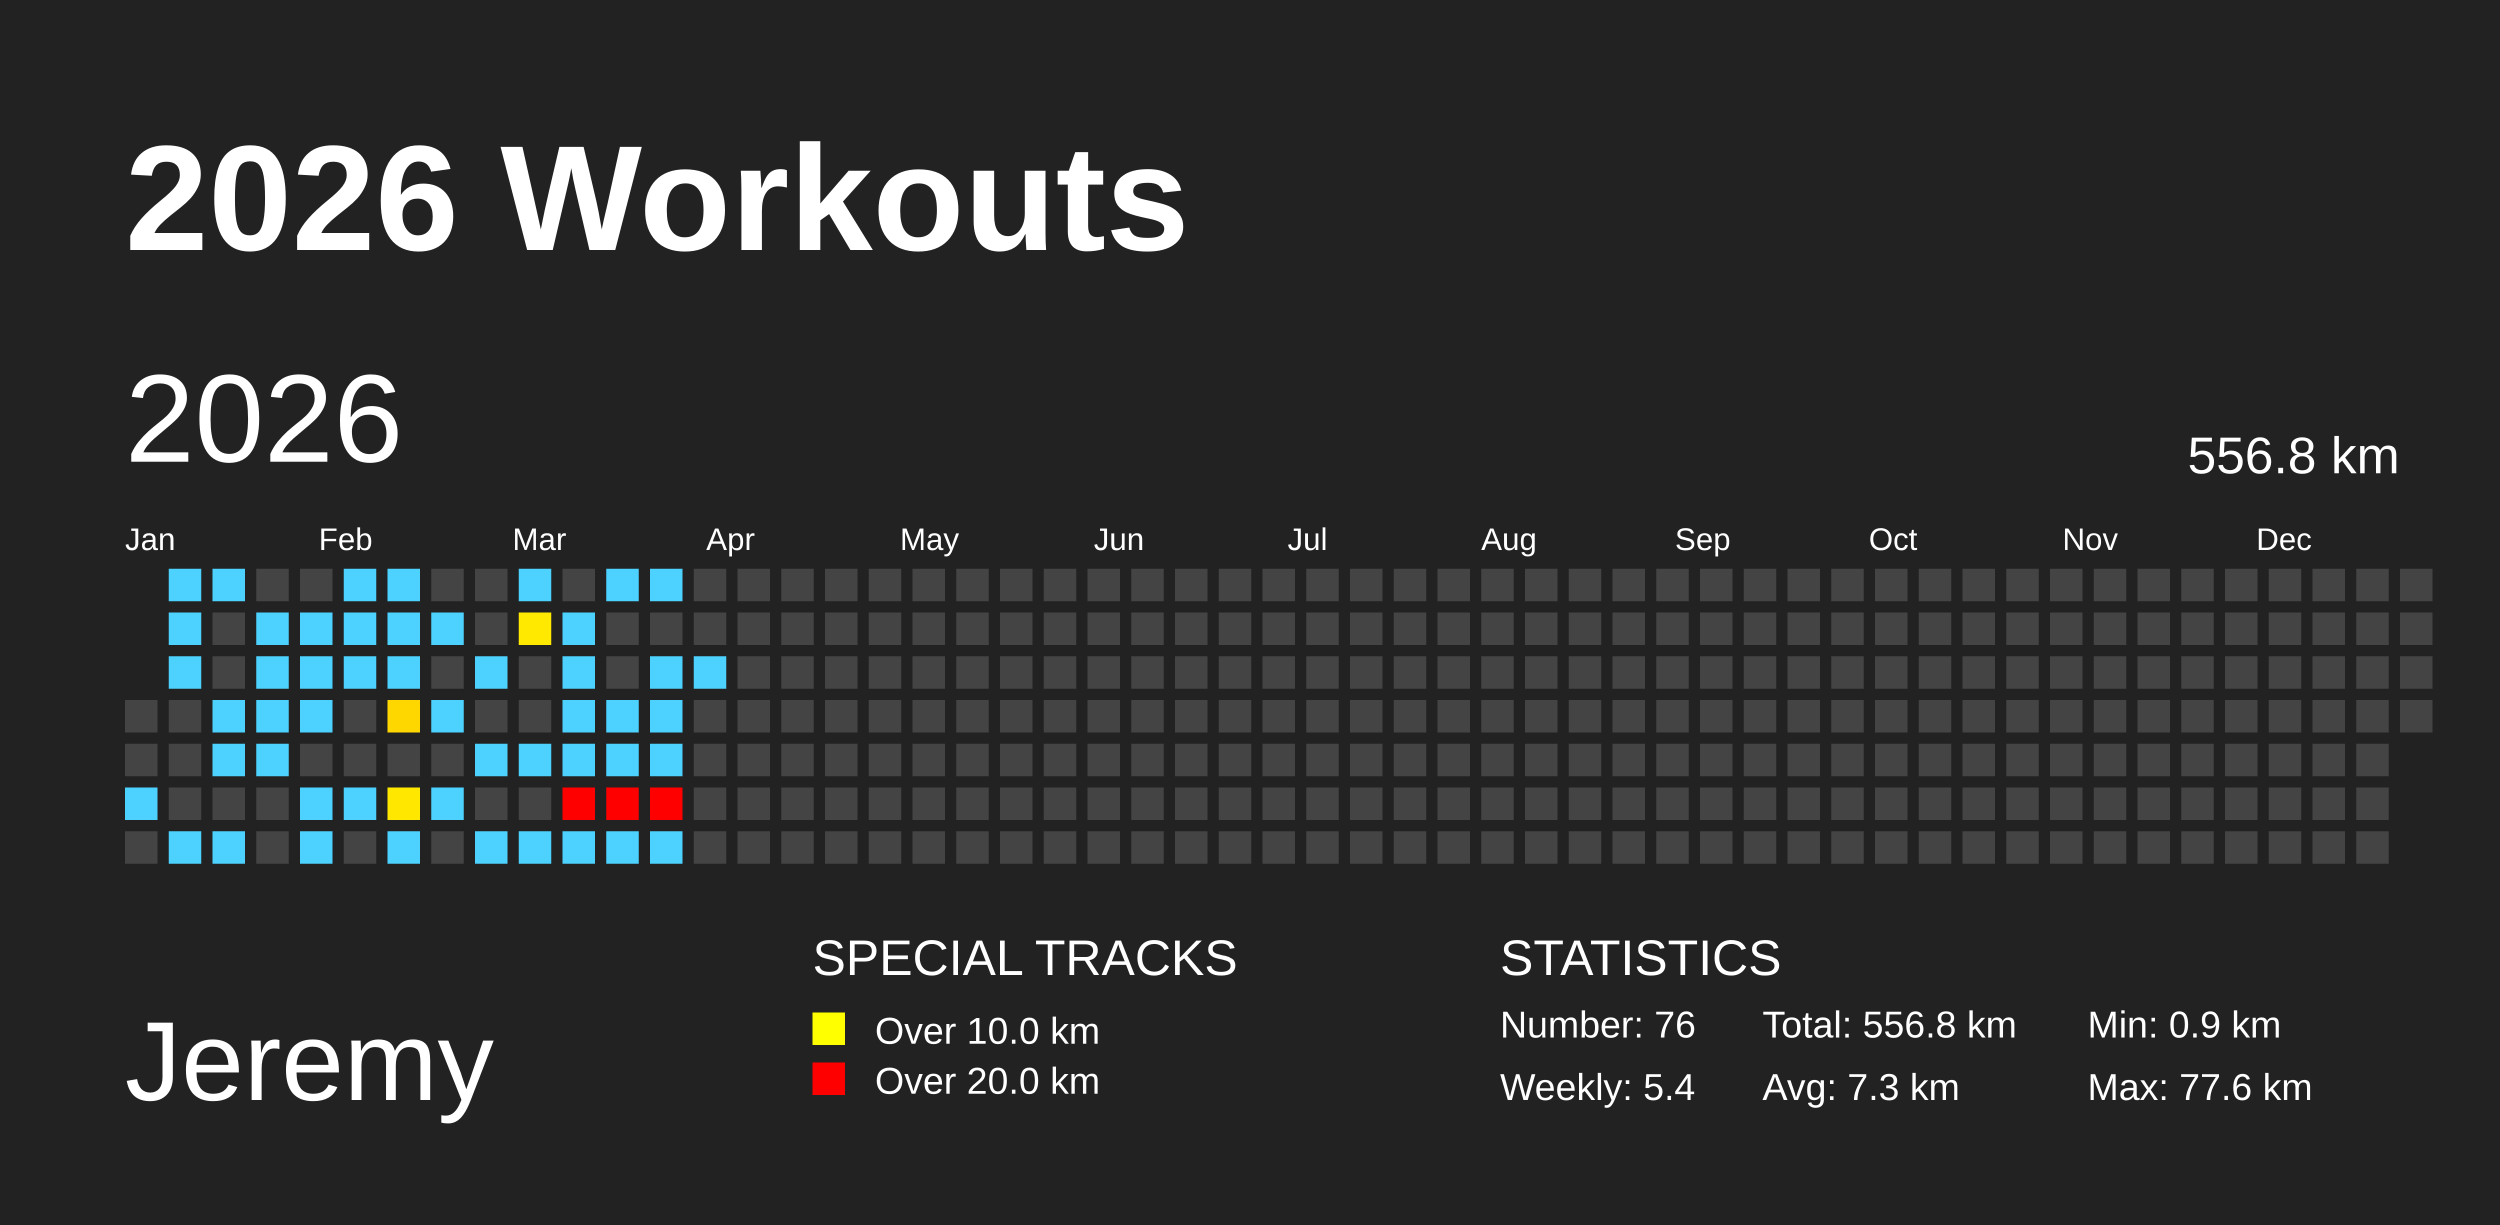
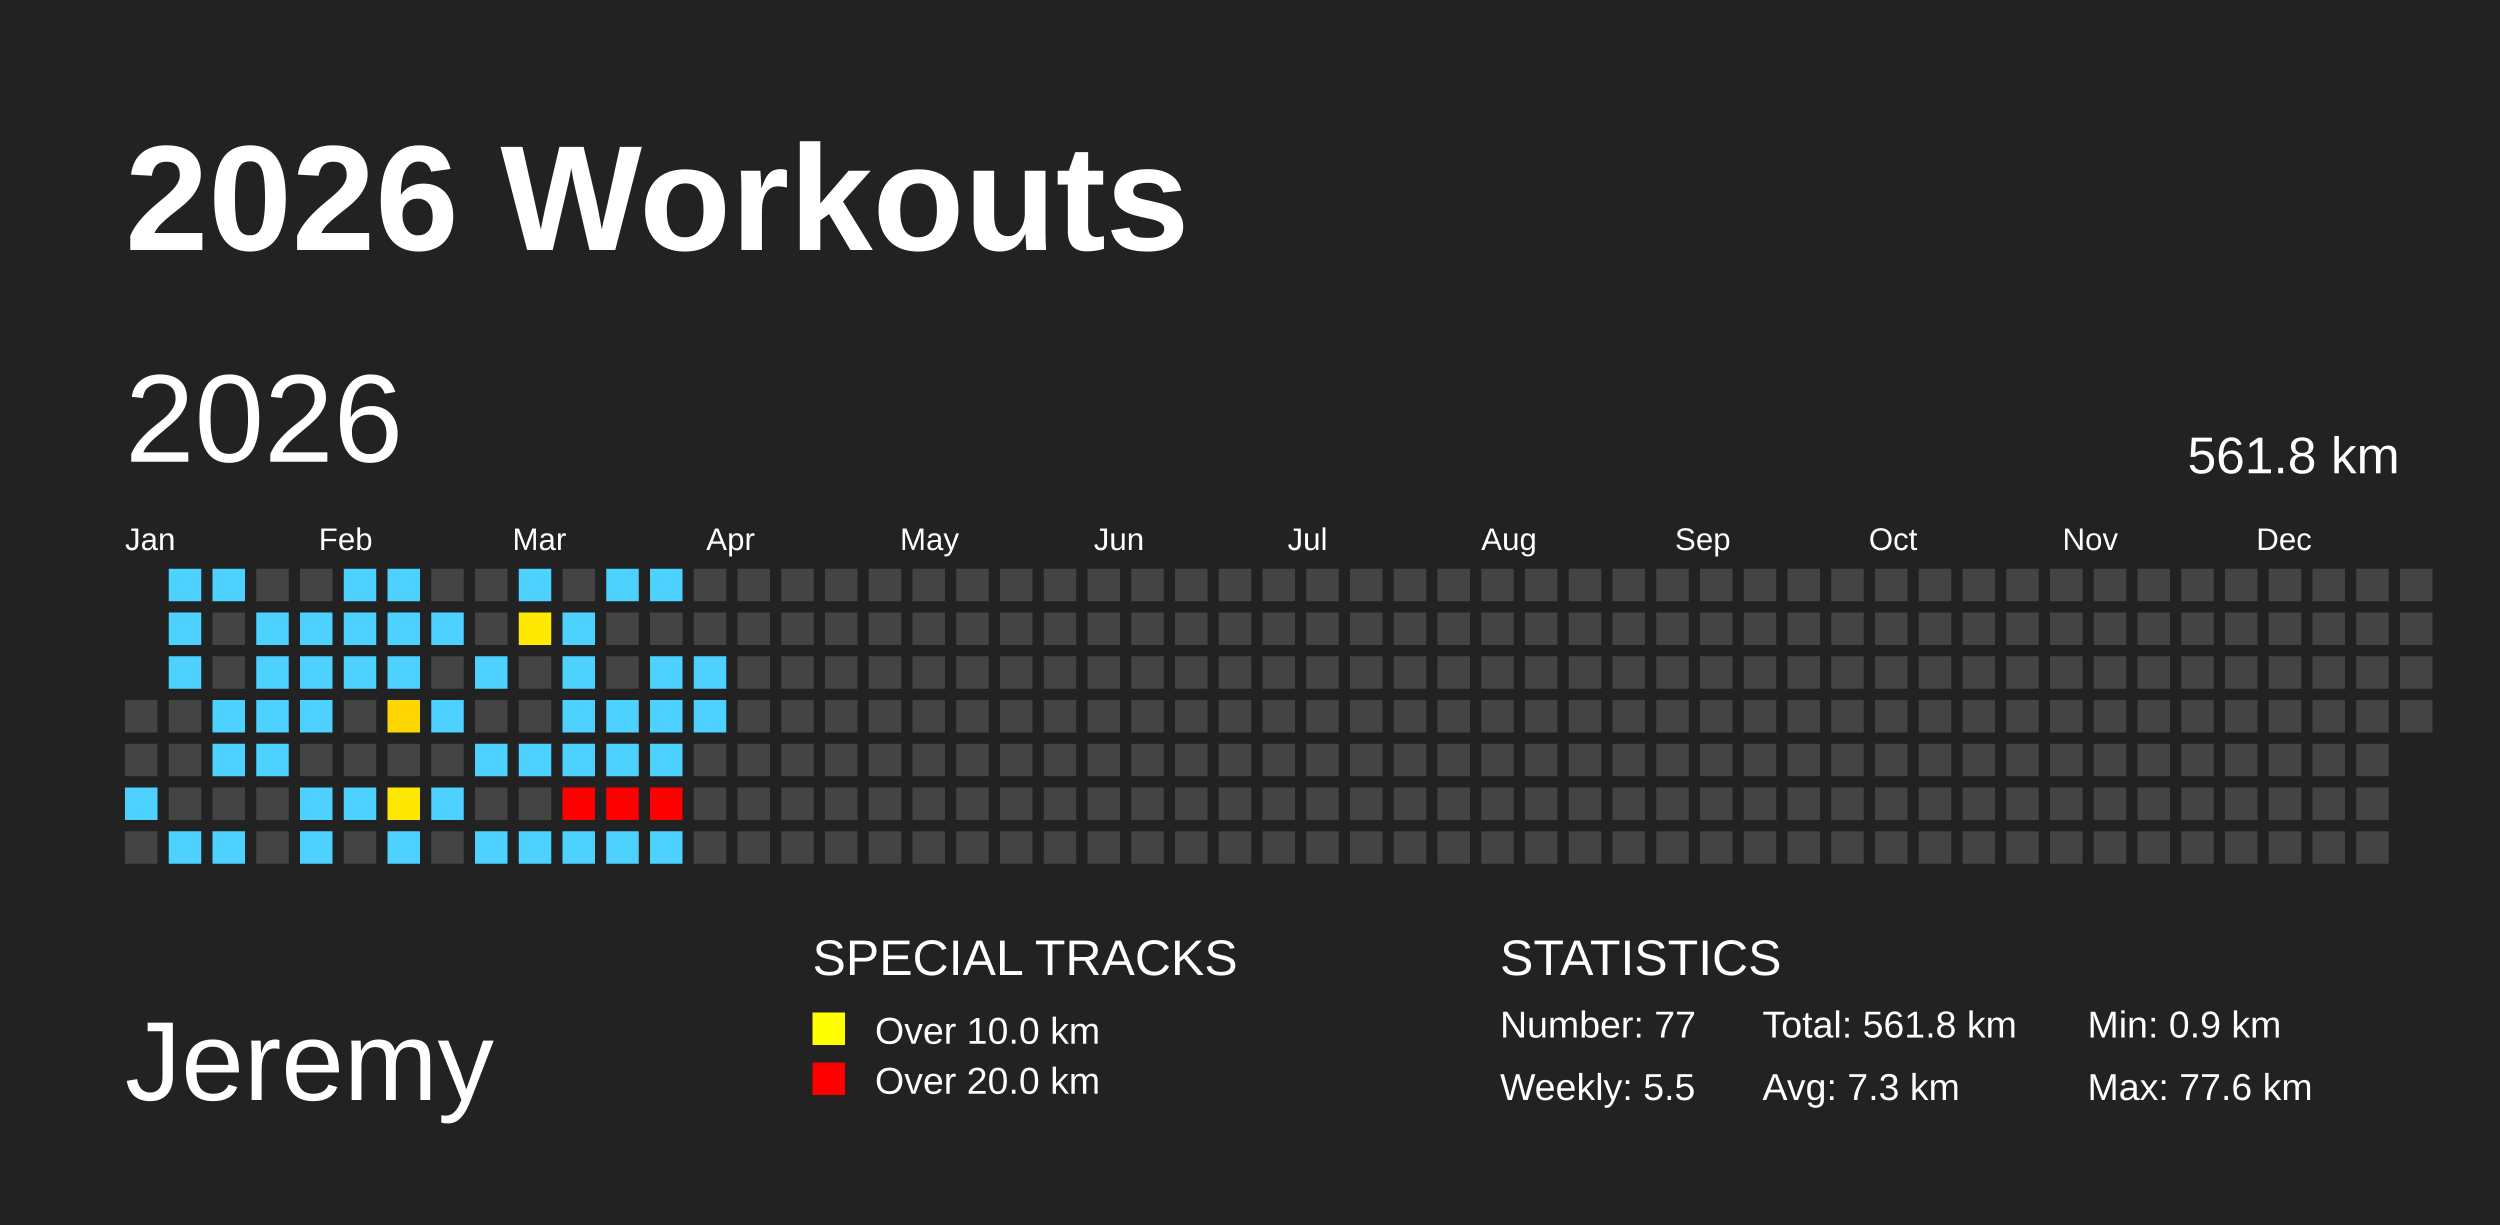
<svg xmlns="http://www.w3.org/2000/svg" baseProfile="full" height="98mm" version="1.1" viewBox="0,0,200,98" width="200mm">
  <defs />
  <rect fill="#222222" height="98" width="200" x="0" y="0" />
  <text fill="#FFFFFF" style="font-size:12px; font-family:Arial; font-weight:bold;" x="10" y="20">2026 Workouts</text>
  <text fill="#FFFFFF" style="font-size:9px; font-family:Arial" x="10" y="88">Jeremy</text>
  <text fill="#FFFFFF" style="font-size:4px; font-family:Arial" x="65" y="78">SPECIAL TRACKS</text>
  <rect fill="yellow" height="2.6" width="2.6" x="65" y="81" />
  <text fill="#FFFFFF" style="font-size:3px; font-family:Arial" x="70" y="83.5">Over 10.0 km</text>
  <rect fill="red" height="2.6" width="2.6" x="65" y="85" />
  <text fill="#FFFFFF" style="font-size:3px; font-family:Arial" x="70" y="87.5">Over 20.0 km</text>
  <text fill="#FFFFFF" style="font-size:4px; font-family:Arial" x="120" y="78">STATISTICS</text>
-   <text fill="#FFFFFF" style="font-size:3px; font-family:Arial" x="120" y="83">Number: 76</text>
-   <text fill="#FFFFFF" style="font-size:3px; font-family:Arial" x="120" y="88">Weekly: 5.4</text>
-   <text fill="#FFFFFF" style="font-size:3px; font-family:Arial" x="141" y="83">Total: 556.8 km</text>
+   <text fill="#FFFFFF" style="font-size:3px; font-family:Arial" x="120" y="83">Number: 77</text>
+   <text fill="#FFFFFF" style="font-size:3px; font-family:Arial" x="120" y="88">Weekly: 5.5</text>
+   <text fill="#FFFFFF" style="font-size:3px; font-family:Arial" x="141" y="83">Total: 561.8 km</text>
  <text fill="#FFFFFF" style="font-size:3px; font-family:Arial" x="141" y="88">Avg: 7.3 km</text>
  <text fill="#FFFFFF" style="font-size:3px; font-family:Arial" x="167" y="83">Min: 0.9 km</text>
  <text fill="#FFFFFF" style="font-size:3px; font-family:Arial" x="167" y="88">Max: 77.6 km</text>
  <text dominant-baseline="hanging" fill="#FFFFFF" style="font-size:10.0px; font-family:Arial;" x="10" y="30">2026</text>
-   <text dominant-baseline="hanging" fill="#FFFFFF" style="font-size:4.125px; font-family:Arial;" x="175" y="35">556.8 km</text>
+   <text dominant-baseline="hanging" fill="#FFFFFF" style="font-size:4.125px; font-family:Arial;" x="175" y="35">561.8 km</text>
  <text fill="#FFFFFF" style="font-size:2.5px; font-family:Arial" x="10.0" y="44">Jan</text>
  <text fill="#FFFFFF" style="font-size:2.5px; font-family:Arial" x="25.5" y="44">Feb</text>
  <text fill="#FFFFFF" style="font-size:2.5px; font-family:Arial" x="41.0" y="44">Mar</text>
  <text fill="#FFFFFF" style="font-size:2.5px; font-family:Arial" x="56.5" y="44">Apr</text>
  <text fill="#FFFFFF" style="font-size:2.5px; font-family:Arial" x="72.0" y="44">May</text>
  <text fill="#FFFFFF" style="font-size:2.5px; font-family:Arial" x="87.5" y="44">Jun</text>
  <text fill="#FFFFFF" style="font-size:2.5px; font-family:Arial" x="103.0" y="44">Jul</text>
  <text fill="#FFFFFF" style="font-size:2.5px; font-family:Arial" x="118.5" y="44">Aug</text>
  <text fill="#FFFFFF" style="font-size:2.5px; font-family:Arial" x="134.0" y="44">Sep</text>
  <text fill="#FFFFFF" style="font-size:2.5px; font-family:Arial" x="149.5" y="44">Oct</text>
  <text fill="#FFFFFF" style="font-size:2.5px; font-family:Arial" x="165.0" y="44">Nov</text>
  <text fill="#FFFFFF" style="font-size:2.5px; font-family:Arial" x="180.5" y="44">Dec</text>
  <rect fill="#444444" height="2.6" width="2.6" x="10.0" y="56.0" />
  <rect fill="#444444" height="2.6" width="2.6" x="10.0" y="59.5" />
  <rect fill="#4dd2ff" height="2.6" width="2.6" x="10.0" y="63.0" />
  <rect fill="#444444" height="2.6" width="2.6" x="10.0" y="66.5" />
  <rect fill="#4dd2ff" height="2.6" width="2.6" x="13.5" y="45.5" />
  <rect fill="#4dd2ff" height="2.6" width="2.6" x="13.5" y="49.0" />
  <rect fill="#4dd2ff" height="2.6" width="2.6" x="13.5" y="52.5" />
  <rect fill="#444444" height="2.6" width="2.6" x="13.5" y="56.0" />
  <rect fill="#444444" height="2.6" width="2.6" x="13.5" y="59.5" />
  <rect fill="#444444" height="2.6" width="2.6" x="13.5" y="63.0" />
  <rect fill="#4dd2ff" height="2.6" width="2.6" x="13.5" y="66.5" />
  <rect fill="#4dd2ff" height="2.6" width="2.6" x="17.0" y="45.5" />
  <rect fill="#444444" height="2.6" width="2.6" x="17.0" y="49.0" />
  <rect fill="#444444" height="2.6" width="2.6" x="17.0" y="52.5" />
  <rect fill="#4dd2ff" height="2.6" width="2.6" x="17.0" y="56.0" />
  <rect fill="#4dd2ff" height="2.6" width="2.6" x="17.0" y="59.5" />
  <rect fill="#444444" height="2.6" width="2.6" x="17.0" y="63.0" />
  <rect fill="#4dd2ff" height="2.6" width="2.6" x="17.0" y="66.5" />
  <rect fill="#444444" height="2.6" width="2.6" x="20.5" y="45.5" />
  <rect fill="#4dd2ff" height="2.6" width="2.6" x="20.5" y="49.0" />
  <rect fill="#4dd2ff" height="2.6" width="2.6" x="20.5" y="52.5" />
  <rect fill="#4dd2ff" height="2.6" width="2.6" x="20.5" y="56.0" />
  <rect fill="#4dd2ff" height="2.6" width="2.6" x="20.5" y="59.5" />
  <rect fill="#444444" height="2.6" width="2.6" x="20.5" y="63.0" />
  <rect fill="#444444" height="2.6" width="2.6" x="20.5" y="66.5" />
  <rect fill="#444444" height="2.6" width="2.6" x="24.0" y="45.5" />
  <rect fill="#4dd2ff" height="2.6" width="2.6" x="24.0" y="49.0" />
  <rect fill="#4dd2ff" height="2.6" width="2.6" x="24.0" y="52.5" />
  <rect fill="#4dd2ff" height="2.6" width="2.6" x="24.0" y="56.0" />
  <rect fill="#444444" height="2.6" width="2.6" x="24.0" y="59.5" />
  <rect fill="#4dd2ff" height="2.6" width="2.6" x="24.0" y="63.0" />
  <rect fill="#4dd2ff" height="2.6" width="2.6" x="24.0" y="66.5" />
  <rect fill="#4dd2ff" height="2.6" width="2.6" x="27.5" y="45.5" />
  <rect fill="#4dd2ff" height="2.6" width="2.6" x="27.5" y="49.0" />
  <rect fill="#4dd2ff" height="2.6" width="2.6" x="27.5" y="52.5" />
  <rect fill="#444444" height="2.6" width="2.6" x="27.5" y="56.0" />
  <rect fill="#444444" height="2.6" width="2.6" x="27.5" y="59.5" />
  <rect fill="#4dd2ff" height="2.6" width="2.6" x="27.5" y="63.0" />
  <rect fill="#444444" height="2.6" width="2.6" x="27.5" y="66.5" />
  <rect fill="#4dd2ff" height="2.6" width="2.6" x="31.0" y="45.5" />
  <rect fill="#4dd2ff" height="2.6" width="2.6" x="31.0" y="49.0" />
  <rect fill="#4dd2ff" height="2.6" width="2.6" x="31.0" y="52.5" />
  <rect fill="#ffd700" height="2.6" width="2.6" x="31.0" y="56.0" />
  <rect fill="#444444" height="2.6" width="2.6" x="31.0" y="59.5" />
  <rect fill="#ffe700" height="2.6" width="2.6" x="31.0" y="63.0" />
  <rect fill="#4dd2ff" height="2.6" width="2.6" x="31.0" y="66.5" />
  <rect fill="#444444" height="2.6" width="2.6" x="34.5" y="45.5" />
  <rect fill="#4dd2ff" height="2.6" width="2.6" x="34.5" y="49.0" />
  <rect fill="#444444" height="2.6" width="2.6" x="34.5" y="52.5" />
  <rect fill="#4dd2ff" height="2.6" width="2.6" x="34.5" y="56.0" />
  <rect fill="#444444" height="2.6" width="2.6" x="34.5" y="59.5" />
  <rect fill="#4dd2ff" height="2.6" width="2.6" x="34.5" y="63.0" />
  <rect fill="#444444" height="2.6" width="2.6" x="34.5" y="66.5" />
  <rect fill="#444444" height="2.6" width="2.6" x="38.0" y="45.5" />
  <rect fill="#444444" height="2.6" width="2.6" x="38.0" y="49.0" />
  <rect fill="#4dd2ff" height="2.6" width="2.6" x="38.0" y="52.5" />
  <rect fill="#444444" height="2.6" width="2.6" x="38.0" y="56.0" />
  <rect fill="#4dd2ff" height="2.6" width="2.6" x="38.0" y="59.5" />
  <rect fill="#444444" height="2.6" width="2.6" x="38.0" y="63.0" />
  <rect fill="#4dd2ff" height="2.6" width="2.6" x="38.0" y="66.5" />
  <rect fill="#4dd2ff" height="2.6" width="2.6" x="41.5" y="45.5" />
  <rect fill="#ffe900" height="2.6" width="2.6" x="41.5" y="49.0" />
  <rect fill="#444444" height="2.6" width="2.6" x="41.5" y="52.5" />
  <rect fill="#444444" height="2.6" width="2.6" x="41.5" y="56.0" />
  <rect fill="#4dd2ff" height="2.6" width="2.6" x="41.5" y="59.5" />
  <rect fill="#444444" height="2.6" width="2.6" x="41.5" y="63.0" />
  <rect fill="#4dd2ff" height="2.6" width="2.6" x="41.5" y="66.5" />
  <rect fill="#444444" height="2.6" width="2.6" x="45.0" y="45.5" />
  <rect fill="#4dd2ff" height="2.6" width="2.6" x="45.0" y="49.0" />
  <rect fill="#4dd2ff" height="2.6" width="2.6" x="45.0" y="52.5" />
  <rect fill="#4dd2ff" height="2.6" width="2.6" x="45.0" y="56.0" />
  <rect fill="#4dd2ff" height="2.6" width="2.6" x="45.0" y="59.5" />
  <rect fill="red" height="2.6" width="2.6" x="45.0" y="63.0" />
  <rect fill="#4dd2ff" height="2.6" width="2.6" x="45.0" y="66.5" />
  <rect fill="#4dd2ff" height="2.6" width="2.6" x="48.5" y="45.5" />
  <rect fill="#444444" height="2.6" width="2.6" x="48.5" y="49.0" />
  <rect fill="#444444" height="2.6" width="2.6" x="48.5" y="52.5" />
  <rect fill="#4dd2ff" height="2.6" width="2.6" x="48.5" y="56.0" />
  <rect fill="#4dd2ff" height="2.6" width="2.6" x="48.5" y="59.5" />
  <rect fill="red" height="2.6" width="2.6" x="48.5" y="63.0" />
  <rect fill="#4dd2ff" height="2.6" width="2.6" x="48.5" y="66.5" />
  <rect fill="#4dd2ff" height="2.6" width="2.6" x="52.0" y="45.5" />
  <rect fill="#444444" height="2.6" width="2.6" x="52.0" y="49.0" />
  <rect fill="#4dd2ff" height="2.6" width="2.6" x="52.0" y="52.5" />
  <rect fill="#4dd2ff" height="2.6" width="2.6" x="52.0" y="56.0" />
  <rect fill="#4dd2ff" height="2.6" width="2.6" x="52.0" y="59.5" />
  <rect fill="red" height="2.6" width="2.6" x="52.0" y="63.0" />
  <rect fill="#4dd2ff" height="2.6" width="2.6" x="52.0" y="66.5" />
  <rect fill="#444444" height="2.6" width="2.6" x="55.5" y="45.5" />
  <rect fill="#444444" height="2.6" width="2.6" x="55.5" y="49.0" />
  <rect fill="#4dd2ff" height="2.6" width="2.6" x="55.5" y="52.5" />
-   <rect fill="#444444" height="2.6" width="2.6" x="55.5" y="56.0" />
+   <rect fill="#4dd2ff" height="2.6" width="2.6" x="55.5" y="56.0" />
  <rect fill="#444444" height="2.6" width="2.6" x="55.5" y="59.5" />
  <rect fill="#444444" height="2.6" width="2.6" x="55.5" y="63.0" />
  <rect fill="#444444" height="2.6" width="2.6" x="55.5" y="66.5" />
  <rect fill="#444444" height="2.6" width="2.6" x="59.0" y="45.5" />
  <rect fill="#444444" height="2.6" width="2.6" x="59.0" y="49.0" />
  <rect fill="#444444" height="2.6" width="2.6" x="59.0" y="52.5" />
  <rect fill="#444444" height="2.6" width="2.6" x="59.0" y="56.0" />
  <rect fill="#444444" height="2.6" width="2.6" x="59.0" y="59.5" />
  <rect fill="#444444" height="2.6" width="2.6" x="59.0" y="63.0" />
  <rect fill="#444444" height="2.6" width="2.6" x="59.0" y="66.5" />
  <rect fill="#444444" height="2.6" width="2.6" x="62.5" y="45.5" />
  <rect fill="#444444" height="2.6" width="2.6" x="62.5" y="49.0" />
  <rect fill="#444444" height="2.6" width="2.6" x="62.5" y="52.5" />
  <rect fill="#444444" height="2.6" width="2.6" x="62.5" y="56.0" />
  <rect fill="#444444" height="2.6" width="2.6" x="62.5" y="59.5" />
  <rect fill="#444444" height="2.6" width="2.6" x="62.5" y="63.0" />
  <rect fill="#444444" height="2.6" width="2.6" x="62.5" y="66.5" />
  <rect fill="#444444" height="2.6" width="2.6" x="66.0" y="45.5" />
  <rect fill="#444444" height="2.6" width="2.6" x="66.0" y="49.0" />
  <rect fill="#444444" height="2.6" width="2.6" x="66.0" y="52.5" />
  <rect fill="#444444" height="2.6" width="2.6" x="66.0" y="56.0" />
  <rect fill="#444444" height="2.6" width="2.6" x="66.0" y="59.5" />
  <rect fill="#444444" height="2.6" width="2.6" x="66.0" y="63.0" />
  <rect fill="#444444" height="2.6" width="2.6" x="66.0" y="66.5" />
  <rect fill="#444444" height="2.6" width="2.6" x="69.5" y="45.5" />
  <rect fill="#444444" height="2.6" width="2.6" x="69.5" y="49.0" />
  <rect fill="#444444" height="2.6" width="2.6" x="69.5" y="52.5" />
  <rect fill="#444444" height="2.6" width="2.6" x="69.5" y="56.0" />
  <rect fill="#444444" height="2.6" width="2.6" x="69.5" y="59.5" />
  <rect fill="#444444" height="2.6" width="2.6" x="69.5" y="63.0" />
  <rect fill="#444444" height="2.6" width="2.6" x="69.5" y="66.5" />
  <rect fill="#444444" height="2.6" width="2.6" x="73.0" y="45.5" />
  <rect fill="#444444" height="2.6" width="2.6" x="73.0" y="49.0" />
  <rect fill="#444444" height="2.6" width="2.6" x="73.0" y="52.5" />
  <rect fill="#444444" height="2.6" width="2.6" x="73.0" y="56.0" />
  <rect fill="#444444" height="2.6" width="2.6" x="73.0" y="59.5" />
  <rect fill="#444444" height="2.6" width="2.6" x="73.0" y="63.0" />
  <rect fill="#444444" height="2.6" width="2.6" x="73.0" y="66.5" />
  <rect fill="#444444" height="2.6" width="2.6" x="76.5" y="45.5" />
  <rect fill="#444444" height="2.6" width="2.6" x="76.5" y="49.0" />
  <rect fill="#444444" height="2.6" width="2.6" x="76.5" y="52.5" />
  <rect fill="#444444" height="2.6" width="2.6" x="76.5" y="56.0" />
  <rect fill="#444444" height="2.6" width="2.6" x="76.5" y="59.5" />
  <rect fill="#444444" height="2.6" width="2.6" x="76.5" y="63.0" />
  <rect fill="#444444" height="2.6" width="2.6" x="76.5" y="66.5" />
  <rect fill="#444444" height="2.6" width="2.6" x="80.0" y="45.5" />
  <rect fill="#444444" height="2.6" width="2.6" x="80.0" y="49.0" />
  <rect fill="#444444" height="2.6" width="2.6" x="80.0" y="52.5" />
  <rect fill="#444444" height="2.6" width="2.6" x="80.0" y="56.0" />
  <rect fill="#444444" height="2.6" width="2.6" x="80.0" y="59.5" />
  <rect fill="#444444" height="2.6" width="2.6" x="80.0" y="63.0" />
  <rect fill="#444444" height="2.6" width="2.6" x="80.0" y="66.5" />
  <rect fill="#444444" height="2.6" width="2.6" x="83.5" y="45.5" />
  <rect fill="#444444" height="2.6" width="2.6" x="83.5" y="49.0" />
  <rect fill="#444444" height="2.6" width="2.6" x="83.5" y="52.5" />
  <rect fill="#444444" height="2.6" width="2.6" x="83.5" y="56.0" />
  <rect fill="#444444" height="2.6" width="2.6" x="83.5" y="59.5" />
  <rect fill="#444444" height="2.6" width="2.6" x="83.5" y="63.0" />
  <rect fill="#444444" height="2.6" width="2.6" x="83.5" y="66.5" />
  <rect fill="#444444" height="2.6" width="2.6" x="87.0" y="45.5" />
  <rect fill="#444444" height="2.6" width="2.6" x="87.0" y="49.0" />
  <rect fill="#444444" height="2.6" width="2.6" x="87.0" y="52.5" />
  <rect fill="#444444" height="2.6" width="2.6" x="87.0" y="56.0" />
  <rect fill="#444444" height="2.6" width="2.6" x="87.0" y="59.5" />
  <rect fill="#444444" height="2.6" width="2.6" x="87.0" y="63.0" />
  <rect fill="#444444" height="2.6" width="2.6" x="87.0" y="66.5" />
  <rect fill="#444444" height="2.6" width="2.6" x="90.5" y="45.5" />
  <rect fill="#444444" height="2.6" width="2.6" x="90.5" y="49.0" />
  <rect fill="#444444" height="2.6" width="2.6" x="90.5" y="52.5" />
  <rect fill="#444444" height="2.6" width="2.6" x="90.5" y="56.0" />
  <rect fill="#444444" height="2.6" width="2.6" x="90.5" y="59.5" />
  <rect fill="#444444" height="2.6" width="2.6" x="90.5" y="63.0" />
  <rect fill="#444444" height="2.6" width="2.6" x="90.5" y="66.5" />
  <rect fill="#444444" height="2.6" width="2.6" x="94.0" y="45.5" />
  <rect fill="#444444" height="2.6" width="2.6" x="94.0" y="49.0" />
  <rect fill="#444444" height="2.6" width="2.6" x="94.0" y="52.5" />
  <rect fill="#444444" height="2.6" width="2.6" x="94.0" y="56.0" />
  <rect fill="#444444" height="2.6" width="2.6" x="94.0" y="59.5" />
  <rect fill="#444444" height="2.6" width="2.6" x="94.0" y="63.0" />
  <rect fill="#444444" height="2.6" width="2.6" x="94.0" y="66.5" />
  <rect fill="#444444" height="2.6" width="2.6" x="97.5" y="45.5" />
  <rect fill="#444444" height="2.6" width="2.6" x="97.5" y="49.0" />
  <rect fill="#444444" height="2.6" width="2.6" x="97.5" y="52.5" />
  <rect fill="#444444" height="2.6" width="2.6" x="97.5" y="56.0" />
  <rect fill="#444444" height="2.6" width="2.6" x="97.5" y="59.5" />
  <rect fill="#444444" height="2.6" width="2.6" x="97.5" y="63.0" />
  <rect fill="#444444" height="2.6" width="2.6" x="97.5" y="66.5" />
  <rect fill="#444444" height="2.6" width="2.6" x="101.0" y="45.5" />
  <rect fill="#444444" height="2.6" width="2.6" x="101.0" y="49.0" />
  <rect fill="#444444" height="2.6" width="2.6" x="101.0" y="52.5" />
  <rect fill="#444444" height="2.6" width="2.6" x="101.0" y="56.0" />
  <rect fill="#444444" height="2.6" width="2.6" x="101.0" y="59.5" />
  <rect fill="#444444" height="2.6" width="2.6" x="101.0" y="63.0" />
  <rect fill="#444444" height="2.6" width="2.6" x="101.0" y="66.5" />
  <rect fill="#444444" height="2.6" width="2.6" x="104.5" y="45.5" />
  <rect fill="#444444" height="2.6" width="2.6" x="104.5" y="49.0" />
  <rect fill="#444444" height="2.6" width="2.6" x="104.5" y="52.5" />
  <rect fill="#444444" height="2.6" width="2.6" x="104.5" y="56.0" />
  <rect fill="#444444" height="2.6" width="2.6" x="104.5" y="59.5" />
  <rect fill="#444444" height="2.6" width="2.6" x="104.5" y="63.0" />
  <rect fill="#444444" height="2.6" width="2.6" x="104.5" y="66.5" />
  <rect fill="#444444" height="2.6" width="2.6" x="108.0" y="45.5" />
  <rect fill="#444444" height="2.6" width="2.6" x="108.0" y="49.0" />
  <rect fill="#444444" height="2.6" width="2.6" x="108.0" y="52.5" />
  <rect fill="#444444" height="2.6" width="2.6" x="108.0" y="56.0" />
  <rect fill="#444444" height="2.6" width="2.6" x="108.0" y="59.5" />
  <rect fill="#444444" height="2.6" width="2.6" x="108.0" y="63.0" />
  <rect fill="#444444" height="2.6" width="2.6" x="108.0" y="66.5" />
  <rect fill="#444444" height="2.6" width="2.6" x="111.5" y="45.5" />
  <rect fill="#444444" height="2.6" width="2.6" x="111.5" y="49.0" />
  <rect fill="#444444" height="2.6" width="2.6" x="111.5" y="52.5" />
  <rect fill="#444444" height="2.6" width="2.6" x="111.5" y="56.0" />
  <rect fill="#444444" height="2.6" width="2.6" x="111.5" y="59.5" />
  <rect fill="#444444" height="2.6" width="2.6" x="111.5" y="63.0" />
  <rect fill="#444444" height="2.6" width="2.6" x="111.5" y="66.5" />
  <rect fill="#444444" height="2.6" width="2.6" x="115.0" y="45.5" />
  <rect fill="#444444" height="2.6" width="2.6" x="115.0" y="49.0" />
  <rect fill="#444444" height="2.6" width="2.6" x="115.0" y="52.5" />
  <rect fill="#444444" height="2.6" width="2.6" x="115.0" y="56.0" />
  <rect fill="#444444" height="2.6" width="2.6" x="115.0" y="59.5" />
  <rect fill="#444444" height="2.6" width="2.6" x="115.0" y="63.0" />
  <rect fill="#444444" height="2.6" width="2.6" x="115.0" y="66.5" />
  <rect fill="#444444" height="2.6" width="2.6" x="118.5" y="45.5" />
  <rect fill="#444444" height="2.6" width="2.6" x="118.5" y="49.0" />
  <rect fill="#444444" height="2.6" width="2.6" x="118.5" y="52.5" />
  <rect fill="#444444" height="2.6" width="2.6" x="118.5" y="56.0" />
  <rect fill="#444444" height="2.6" width="2.6" x="118.5" y="59.5" />
  <rect fill="#444444" height="2.6" width="2.6" x="118.5" y="63.0" />
  <rect fill="#444444" height="2.6" width="2.6" x="118.5" y="66.5" />
  <rect fill="#444444" height="2.6" width="2.6" x="122.0" y="45.5" />
  <rect fill="#444444" height="2.6" width="2.6" x="122.0" y="49.0" />
  <rect fill="#444444" height="2.6" width="2.6" x="122.0" y="52.5" />
  <rect fill="#444444" height="2.6" width="2.6" x="122.0" y="56.0" />
  <rect fill="#444444" height="2.6" width="2.6" x="122.0" y="59.5" />
  <rect fill="#444444" height="2.6" width="2.6" x="122.0" y="63.0" />
  <rect fill="#444444" height="2.6" width="2.6" x="122.0" y="66.5" />
  <rect fill="#444444" height="2.6" width="2.6" x="125.5" y="45.5" />
  <rect fill="#444444" height="2.6" width="2.6" x="125.5" y="49.0" />
  <rect fill="#444444" height="2.6" width="2.6" x="125.5" y="52.5" />
  <rect fill="#444444" height="2.6" width="2.6" x="125.5" y="56.0" />
  <rect fill="#444444" height="2.6" width="2.6" x="125.5" y="59.5" />
  <rect fill="#444444" height="2.6" width="2.6" x="125.5" y="63.0" />
  <rect fill="#444444" height="2.6" width="2.6" x="125.5" y="66.5" />
  <rect fill="#444444" height="2.6" width="2.6" x="129.0" y="45.5" />
  <rect fill="#444444" height="2.6" width="2.6" x="129.0" y="49.0" />
  <rect fill="#444444" height="2.6" width="2.6" x="129.0" y="52.5" />
  <rect fill="#444444" height="2.6" width="2.6" x="129.0" y="56.0" />
  <rect fill="#444444" height="2.6" width="2.6" x="129.0" y="59.5" />
  <rect fill="#444444" height="2.6" width="2.6" x="129.0" y="63.0" />
  <rect fill="#444444" height="2.6" width="2.6" x="129.0" y="66.5" />
  <rect fill="#444444" height="2.6" width="2.6" x="132.5" y="45.5" />
  <rect fill="#444444" height="2.6" width="2.6" x="132.5" y="49.0" />
  <rect fill="#444444" height="2.6" width="2.6" x="132.5" y="52.5" />
  <rect fill="#444444" height="2.6" width="2.6" x="132.5" y="56.0" />
  <rect fill="#444444" height="2.6" width="2.6" x="132.5" y="59.5" />
  <rect fill="#444444" height="2.6" width="2.6" x="132.5" y="63.0" />
  <rect fill="#444444" height="2.6" width="2.6" x="132.5" y="66.5" />
  <rect fill="#444444" height="2.6" width="2.6" x="136.0" y="45.5" />
  <rect fill="#444444" height="2.6" width="2.6" x="136.0" y="49.0" />
  <rect fill="#444444" height="2.6" width="2.6" x="136.0" y="52.5" />
  <rect fill="#444444" height="2.6" width="2.6" x="136.0" y="56.0" />
  <rect fill="#444444" height="2.6" width="2.6" x="136.0" y="59.5" />
  <rect fill="#444444" height="2.6" width="2.6" x="136.0" y="63.0" />
  <rect fill="#444444" height="2.6" width="2.6" x="136.0" y="66.5" />
  <rect fill="#444444" height="2.6" width="2.6" x="139.5" y="45.5" />
  <rect fill="#444444" height="2.6" width="2.6" x="139.5" y="49.0" />
  <rect fill="#444444" height="2.6" width="2.6" x="139.5" y="52.5" />
  <rect fill="#444444" height="2.6" width="2.6" x="139.5" y="56.0" />
  <rect fill="#444444" height="2.6" width="2.6" x="139.5" y="59.5" />
  <rect fill="#444444" height="2.6" width="2.6" x="139.5" y="63.0" />
  <rect fill="#444444" height="2.6" width="2.6" x="139.5" y="66.5" />
  <rect fill="#444444" height="2.6" width="2.6" x="143.0" y="45.5" />
  <rect fill="#444444" height="2.6" width="2.6" x="143.0" y="49.0" />
  <rect fill="#444444" height="2.6" width="2.6" x="143.0" y="52.5" />
  <rect fill="#444444" height="2.6" width="2.6" x="143.0" y="56.0" />
  <rect fill="#444444" height="2.6" width="2.6" x="143.0" y="59.5" />
  <rect fill="#444444" height="2.6" width="2.6" x="143.0" y="63.0" />
  <rect fill="#444444" height="2.6" width="2.6" x="143.0" y="66.5" />
  <rect fill="#444444" height="2.6" width="2.6" x="146.5" y="45.5" />
  <rect fill="#444444" height="2.6" width="2.6" x="146.5" y="49.0" />
  <rect fill="#444444" height="2.6" width="2.6" x="146.5" y="52.5" />
  <rect fill="#444444" height="2.6" width="2.6" x="146.5" y="56.0" />
  <rect fill="#444444" height="2.6" width="2.6" x="146.5" y="59.5" />
  <rect fill="#444444" height="2.6" width="2.6" x="146.5" y="63.0" />
  <rect fill="#444444" height="2.6" width="2.6" x="146.5" y="66.5" />
  <rect fill="#444444" height="2.6" width="2.6" x="150.0" y="45.5" />
  <rect fill="#444444" height="2.6" width="2.6" x="150.0" y="49.0" />
  <rect fill="#444444" height="2.6" width="2.6" x="150.0" y="52.5" />
  <rect fill="#444444" height="2.6" width="2.6" x="150.0" y="56.0" />
  <rect fill="#444444" height="2.6" width="2.6" x="150.0" y="59.5" />
  <rect fill="#444444" height="2.6" width="2.6" x="150.0" y="63.0" />
  <rect fill="#444444" height="2.6" width="2.6" x="150.0" y="66.5" />
  <rect fill="#444444" height="2.6" width="2.6" x="153.5" y="45.5" />
  <rect fill="#444444" height="2.6" width="2.6" x="153.5" y="49.0" />
  <rect fill="#444444" height="2.6" width="2.6" x="153.5" y="52.5" />
  <rect fill="#444444" height="2.6" width="2.6" x="153.5" y="56.0" />
  <rect fill="#444444" height="2.6" width="2.6" x="153.5" y="59.5" />
  <rect fill="#444444" height="2.6" width="2.6" x="153.5" y="63.0" />
  <rect fill="#444444" height="2.6" width="2.6" x="153.5" y="66.5" />
  <rect fill="#444444" height="2.6" width="2.6" x="157.0" y="45.5" />
  <rect fill="#444444" height="2.6" width="2.6" x="157.0" y="49.0" />
  <rect fill="#444444" height="2.6" width="2.6" x="157.0" y="52.5" />
  <rect fill="#444444" height="2.6" width="2.6" x="157.0" y="56.0" />
  <rect fill="#444444" height="2.6" width="2.6" x="157.0" y="59.5" />
  <rect fill="#444444" height="2.6" width="2.6" x="157.0" y="63.0" />
  <rect fill="#444444" height="2.6" width="2.6" x="157.0" y="66.5" />
  <rect fill="#444444" height="2.6" width="2.6" x="160.5" y="45.5" />
  <rect fill="#444444" height="2.6" width="2.6" x="160.5" y="49.0" />
  <rect fill="#444444" height="2.6" width="2.6" x="160.5" y="52.5" />
  <rect fill="#444444" height="2.6" width="2.6" x="160.5" y="56.0" />
  <rect fill="#444444" height="2.6" width="2.6" x="160.5" y="59.5" />
  <rect fill="#444444" height="2.6" width="2.6" x="160.5" y="63.0" />
  <rect fill="#444444" height="2.6" width="2.6" x="160.5" y="66.5" />
  <rect fill="#444444" height="2.6" width="2.6" x="164.0" y="45.5" />
  <rect fill="#444444" height="2.6" width="2.6" x="164.0" y="49.0" />
  <rect fill="#444444" height="2.6" width="2.6" x="164.0" y="52.5" />
  <rect fill="#444444" height="2.6" width="2.6" x="164.0" y="56.0" />
  <rect fill="#444444" height="2.6" width="2.6" x="164.0" y="59.5" />
  <rect fill="#444444" height="2.6" width="2.6" x="164.0" y="63.0" />
  <rect fill="#444444" height="2.6" width="2.6" x="164.0" y="66.5" />
  <rect fill="#444444" height="2.6" width="2.6" x="167.5" y="45.5" />
  <rect fill="#444444" height="2.6" width="2.6" x="167.5" y="49.0" />
  <rect fill="#444444" height="2.6" width="2.6" x="167.5" y="52.5" />
  <rect fill="#444444" height="2.6" width="2.6" x="167.5" y="56.0" />
  <rect fill="#444444" height="2.6" width="2.6" x="167.5" y="59.5" />
  <rect fill="#444444" height="2.6" width="2.6" x="167.5" y="63.0" />
  <rect fill="#444444" height="2.6" width="2.6" x="167.5" y="66.5" />
  <rect fill="#444444" height="2.6" width="2.6" x="171.0" y="45.5" />
  <rect fill="#444444" height="2.6" width="2.6" x="171.0" y="49.0" />
  <rect fill="#444444" height="2.6" width="2.6" x="171.0" y="52.5" />
  <rect fill="#444444" height="2.6" width="2.6" x="171.0" y="56.0" />
  <rect fill="#444444" height="2.6" width="2.6" x="171.0" y="59.5" />
  <rect fill="#444444" height="2.6" width="2.6" x="171.0" y="63.0" />
  <rect fill="#444444" height="2.6" width="2.6" x="171.0" y="66.5" />
  <rect fill="#444444" height="2.6" width="2.6" x="174.5" y="45.5" />
  <rect fill="#444444" height="2.6" width="2.6" x="174.5" y="49.0" />
  <rect fill="#444444" height="2.6" width="2.6" x="174.5" y="52.5" />
  <rect fill="#444444" height="2.6" width="2.6" x="174.5" y="56.0" />
  <rect fill="#444444" height="2.6" width="2.6" x="174.5" y="59.5" />
  <rect fill="#444444" height="2.6" width="2.6" x="174.5" y="63.0" />
  <rect fill="#444444" height="2.6" width="2.6" x="174.5" y="66.5" />
  <rect fill="#444444" height="2.6" width="2.6" x="178.0" y="45.5" />
  <rect fill="#444444" height="2.6" width="2.6" x="178.0" y="49.0" />
  <rect fill="#444444" height="2.6" width="2.6" x="178.0" y="52.5" />
  <rect fill="#444444" height="2.6" width="2.6" x="178.0" y="56.0" />
  <rect fill="#444444" height="2.6" width="2.6" x="178.0" y="59.5" />
  <rect fill="#444444" height="2.6" width="2.6" x="178.0" y="63.0" />
  <rect fill="#444444" height="2.6" width="2.6" x="178.0" y="66.5" />
  <rect fill="#444444" height="2.6" width="2.6" x="181.5" y="45.5" />
  <rect fill="#444444" height="2.6" width="2.6" x="181.5" y="49.0" />
  <rect fill="#444444" height="2.6" width="2.6" x="181.5" y="52.5" />
  <rect fill="#444444" height="2.6" width="2.6" x="181.5" y="56.0" />
  <rect fill="#444444" height="2.6" width="2.6" x="181.5" y="59.5" />
  <rect fill="#444444" height="2.6" width="2.6" x="181.5" y="63.0" />
  <rect fill="#444444" height="2.6" width="2.6" x="181.5" y="66.5" />
  <rect fill="#444444" height="2.6" width="2.6" x="185.0" y="45.5" />
  <rect fill="#444444" height="2.6" width="2.6" x="185.0" y="49.0" />
  <rect fill="#444444" height="2.6" width="2.6" x="185.0" y="52.5" />
  <rect fill="#444444" height="2.6" width="2.6" x="185.0" y="56.0" />
  <rect fill="#444444" height="2.6" width="2.6" x="185.0" y="59.5" />
  <rect fill="#444444" height="2.6" width="2.6" x="185.0" y="63.0" />
  <rect fill="#444444" height="2.6" width="2.6" x="185.0" y="66.5" />
  <rect fill="#444444" height="2.6" width="2.6" x="188.5" y="45.5" />
  <rect fill="#444444" height="2.6" width="2.6" x="188.5" y="49.0" />
  <rect fill="#444444" height="2.6" width="2.6" x="188.5" y="52.5" />
  <rect fill="#444444" height="2.6" width="2.6" x="188.5" y="56.0" />
  <rect fill="#444444" height="2.6" width="2.6" x="188.5" y="59.5" />
  <rect fill="#444444" height="2.6" width="2.6" x="188.5" y="63.0" />
  <rect fill="#444444" height="2.6" width="2.6" x="188.5" y="66.5" />
  <rect fill="#444444" height="2.6" width="2.6" x="192.0" y="45.5" />
  <rect fill="#444444" height="2.6" width="2.6" x="192.0" y="49.0" />
  <rect fill="#444444" height="2.6" width="2.6" x="192.0" y="52.5" />
  <rect fill="#444444" height="2.6" width="2.6" x="192.0" y="56.0" />
</svg>
